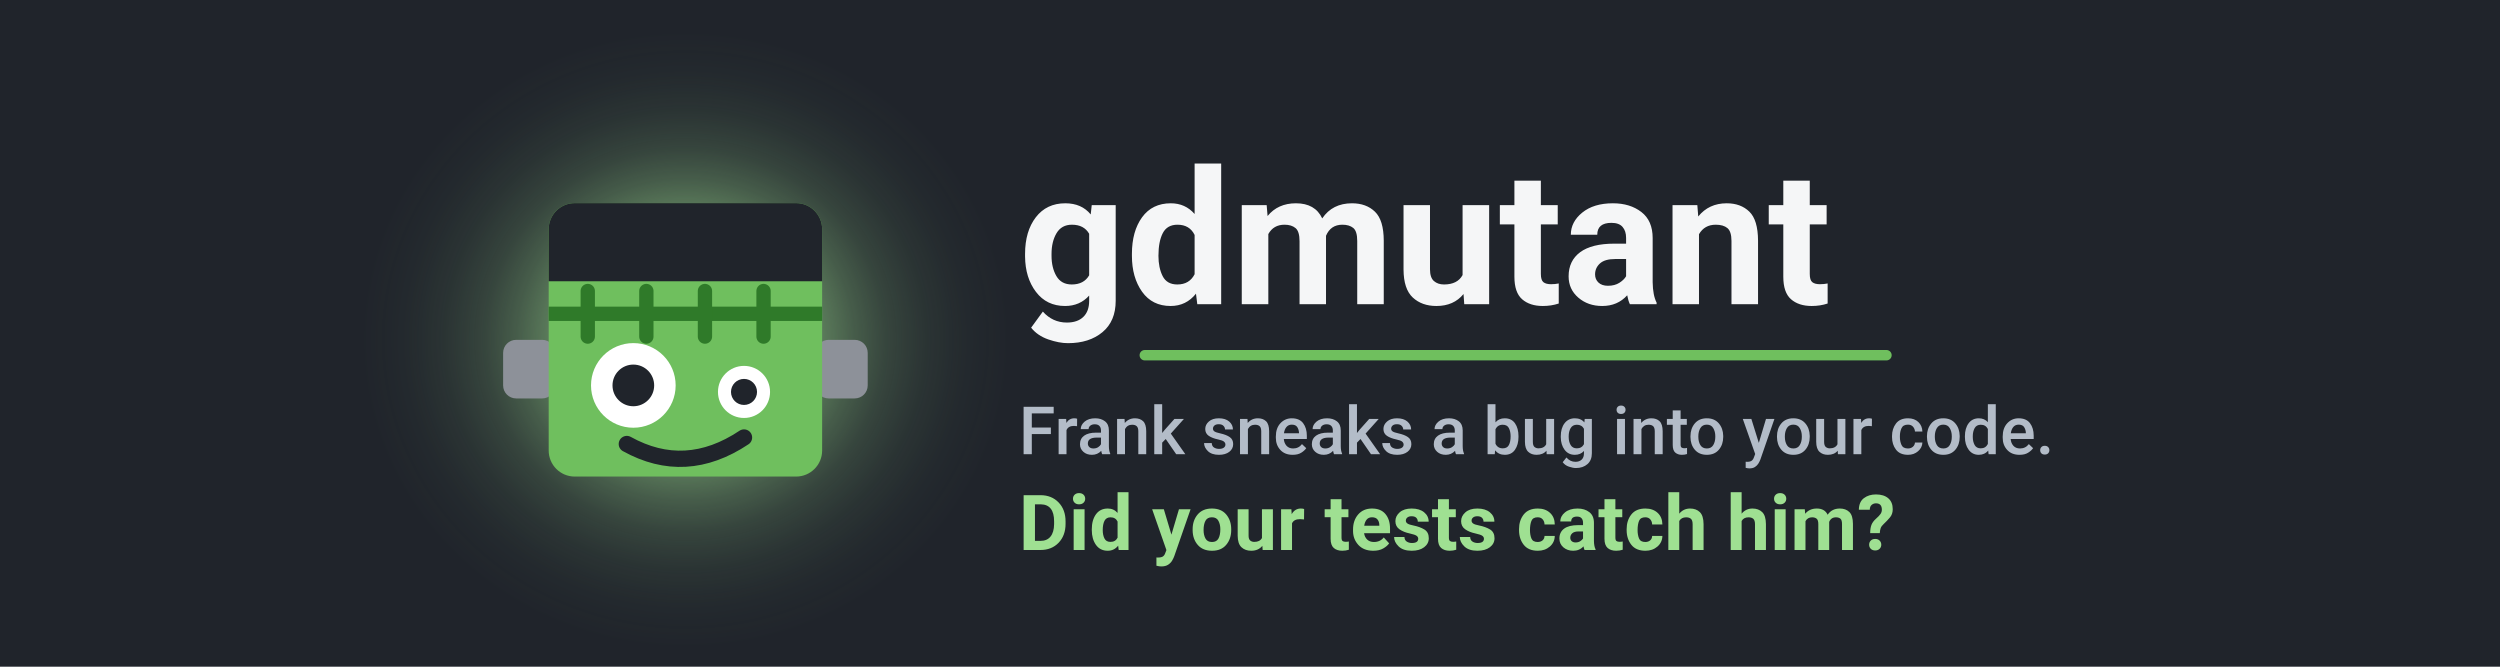
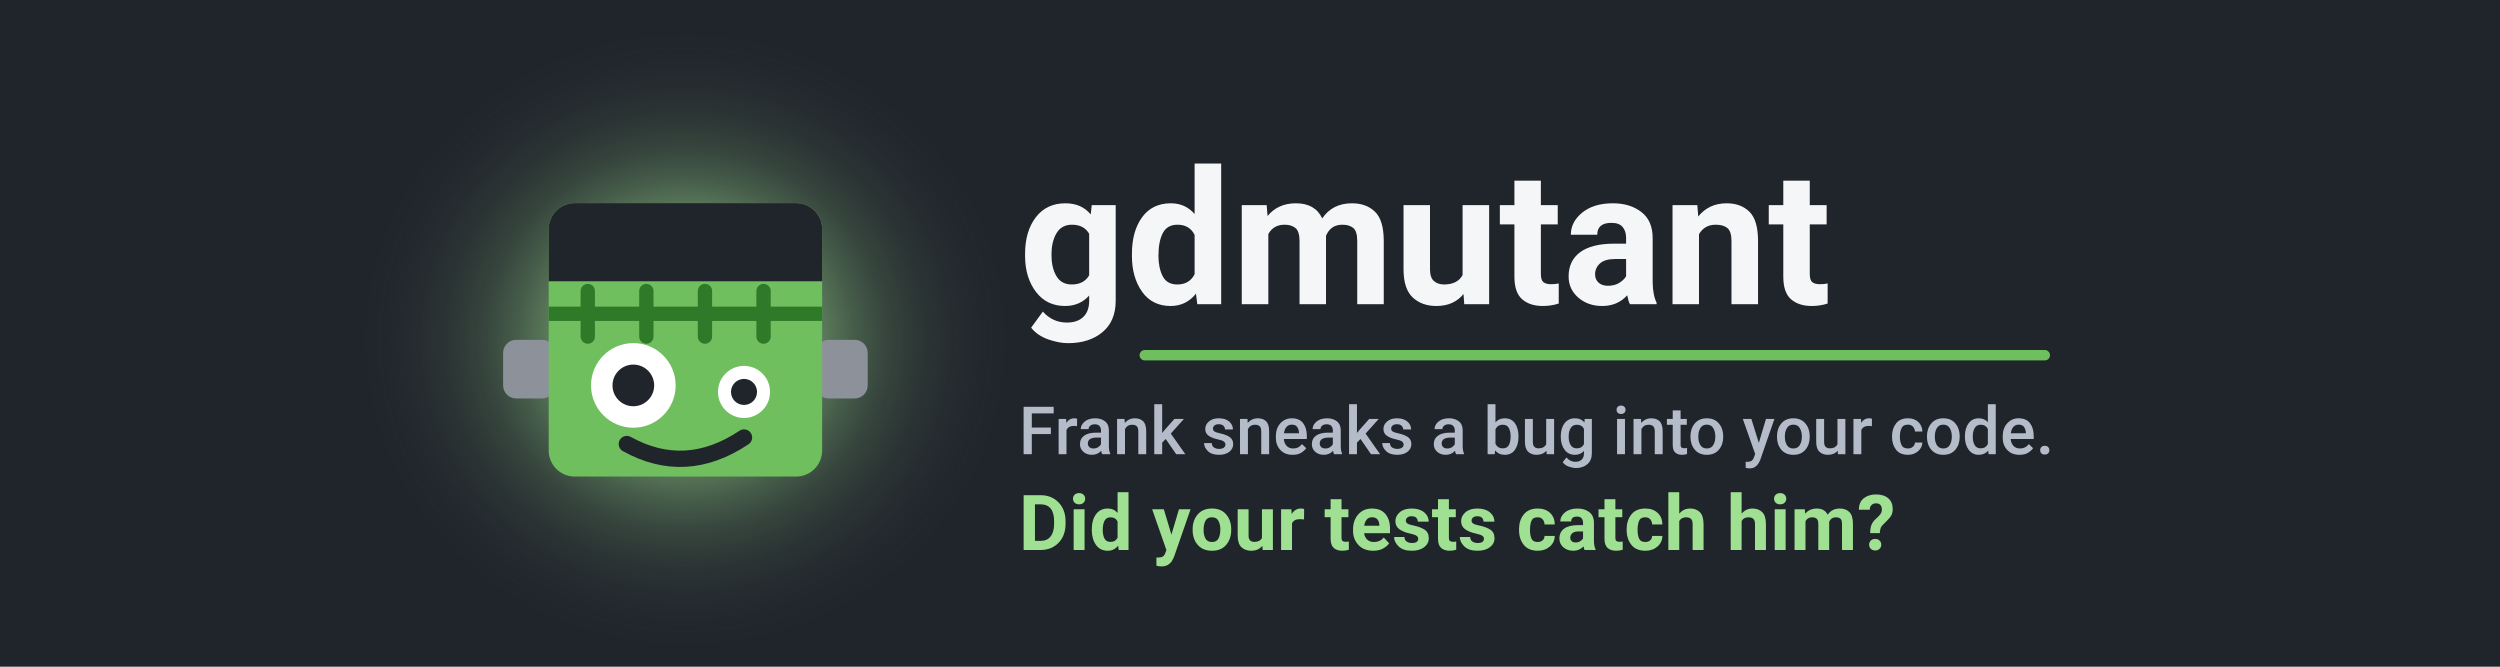
<svg xmlns="http://www.w3.org/2000/svg" viewBox="0 0 1200 320" width="1200" height="320" role="img" aria-label="gdmutant — Frank sneaks a bug into your code. Did your tests catch him?">
  <rect x="0" y="0" width="1200" height="320" fill="#20242b" />
  <defs>
    <radialGradient id="frankGlow" cx="0.5" cy="0.5" r="0.5">
      <stop offset="0%" stop-color="#9fe092" stop-opacity="0.46" />
      <stop offset="42%" stop-color="#9fe092" stop-opacity="0.46" />
      <stop offset="52%" stop-color="#9fe092" stop-opacity="0.3" />
      <stop offset="62%" stop-color="#9fe092" stop-opacity="0.175" />
      <stop offset="74%" stop-color="#9fe092" stop-opacity="0.085" />
      <stop offset="86%" stop-color="#9fe092" stop-opacity="0.03" />
      <stop offset="100%" stop-color="#9fe092" stop-opacity="0" />
    </radialGradient>
  </defs>
  <ellipse cx="329" cy="163" rx="155" ry="148" fill="url(#frankGlow)" />
  <g transform="translate(229,60) scale(3.125)">
    <rect x="4" y="33" width="8" height="9" rx="2" fill="#8d9199" />
    <rect x="52" y="33" width="8" height="9" rx="2" fill="#8d9199" />
    <rect x="11" y="12" width="42" height="42" rx="4" fill="#6fbf5e" />
    <path d="M11 16 a4 4 0 0 1 4-4 h34 a4 4 0 0 1 4 4 v8 H11 Z" fill="#20242b" />
    <path d="M11 29 H53" stroke="#2f7a29" stroke-width="2.2" fill="none" />
    <path d="M17 25.5 v7 M26 25.5 v7 M35 25.5 v7 M44 25.5 v7" stroke="#2f7a29" stroke-width="2.2" stroke-linecap="round" />
    <circle cx="24" cy="40" r="6.5" fill="#ffffff" />
    <circle cx="24" cy="40" r="3.2" fill="#20242b" />
    <circle cx="41" cy="41" r="4" fill="#ffffff" />
    <circle cx="41" cy="41" r="2" fill="#20242b" />
    <path d="M23 49 q9 5 18 -1" stroke="#20242b" stroke-width="2.5" stroke-linecap="round" fill="none" />
  </g>
  <g font-family="system-ui, -apple-system, 'Segoe UI', Roboto, Helvetica, Arial, sans-serif">
    <text x="489" y="146" font-size="90" font-weight="700" fill="#f5f6f7">gdmutant</text>
-     <rect x="547" y="168" width="361" height="5" rx="2.5" fill="#6fbf5e" />
+     <rect x="547" y="168" width="437" height="5" rx="2.5" fill="#6fbf5e" />
    <text x="489" y="218" font-size="32" font-weight="500" fill="#b3bcc8">Frank sneaks a bug into your code.</text>
    <text x="489" y="264" font-size="37" font-weight="700" fill="#9fe092">Did your tests catch him?</text>
  </g>
</svg>
